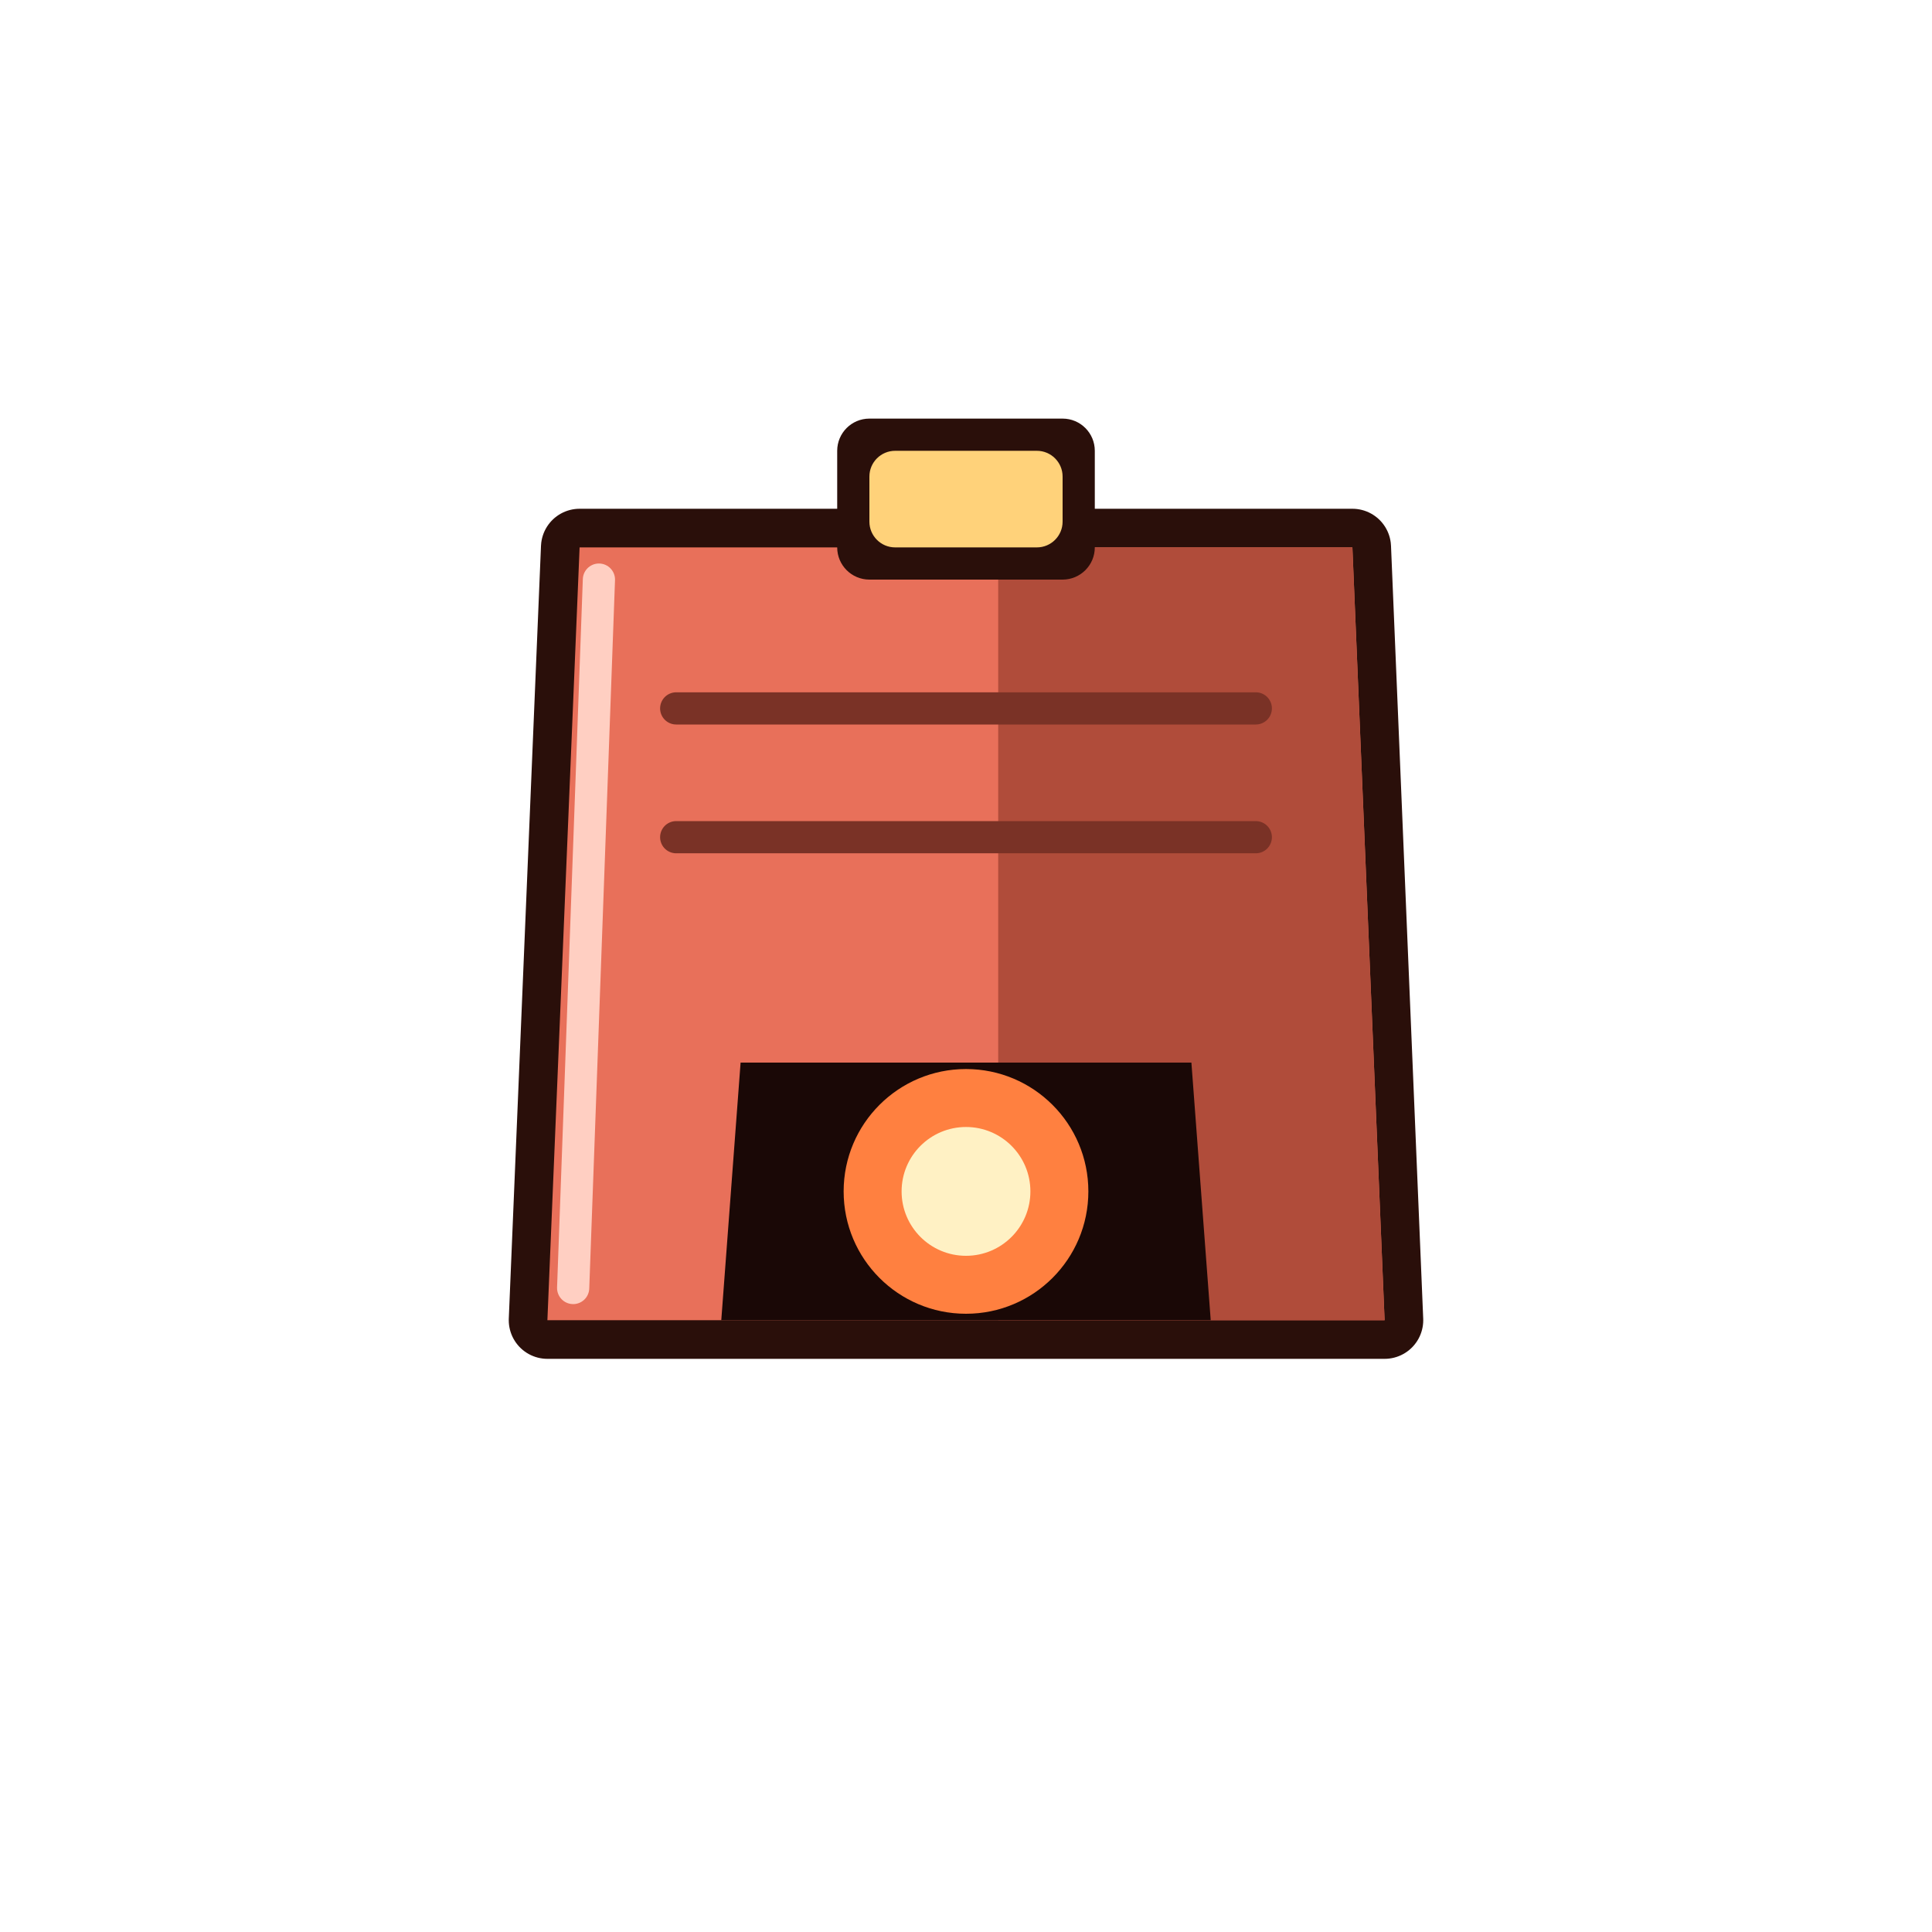
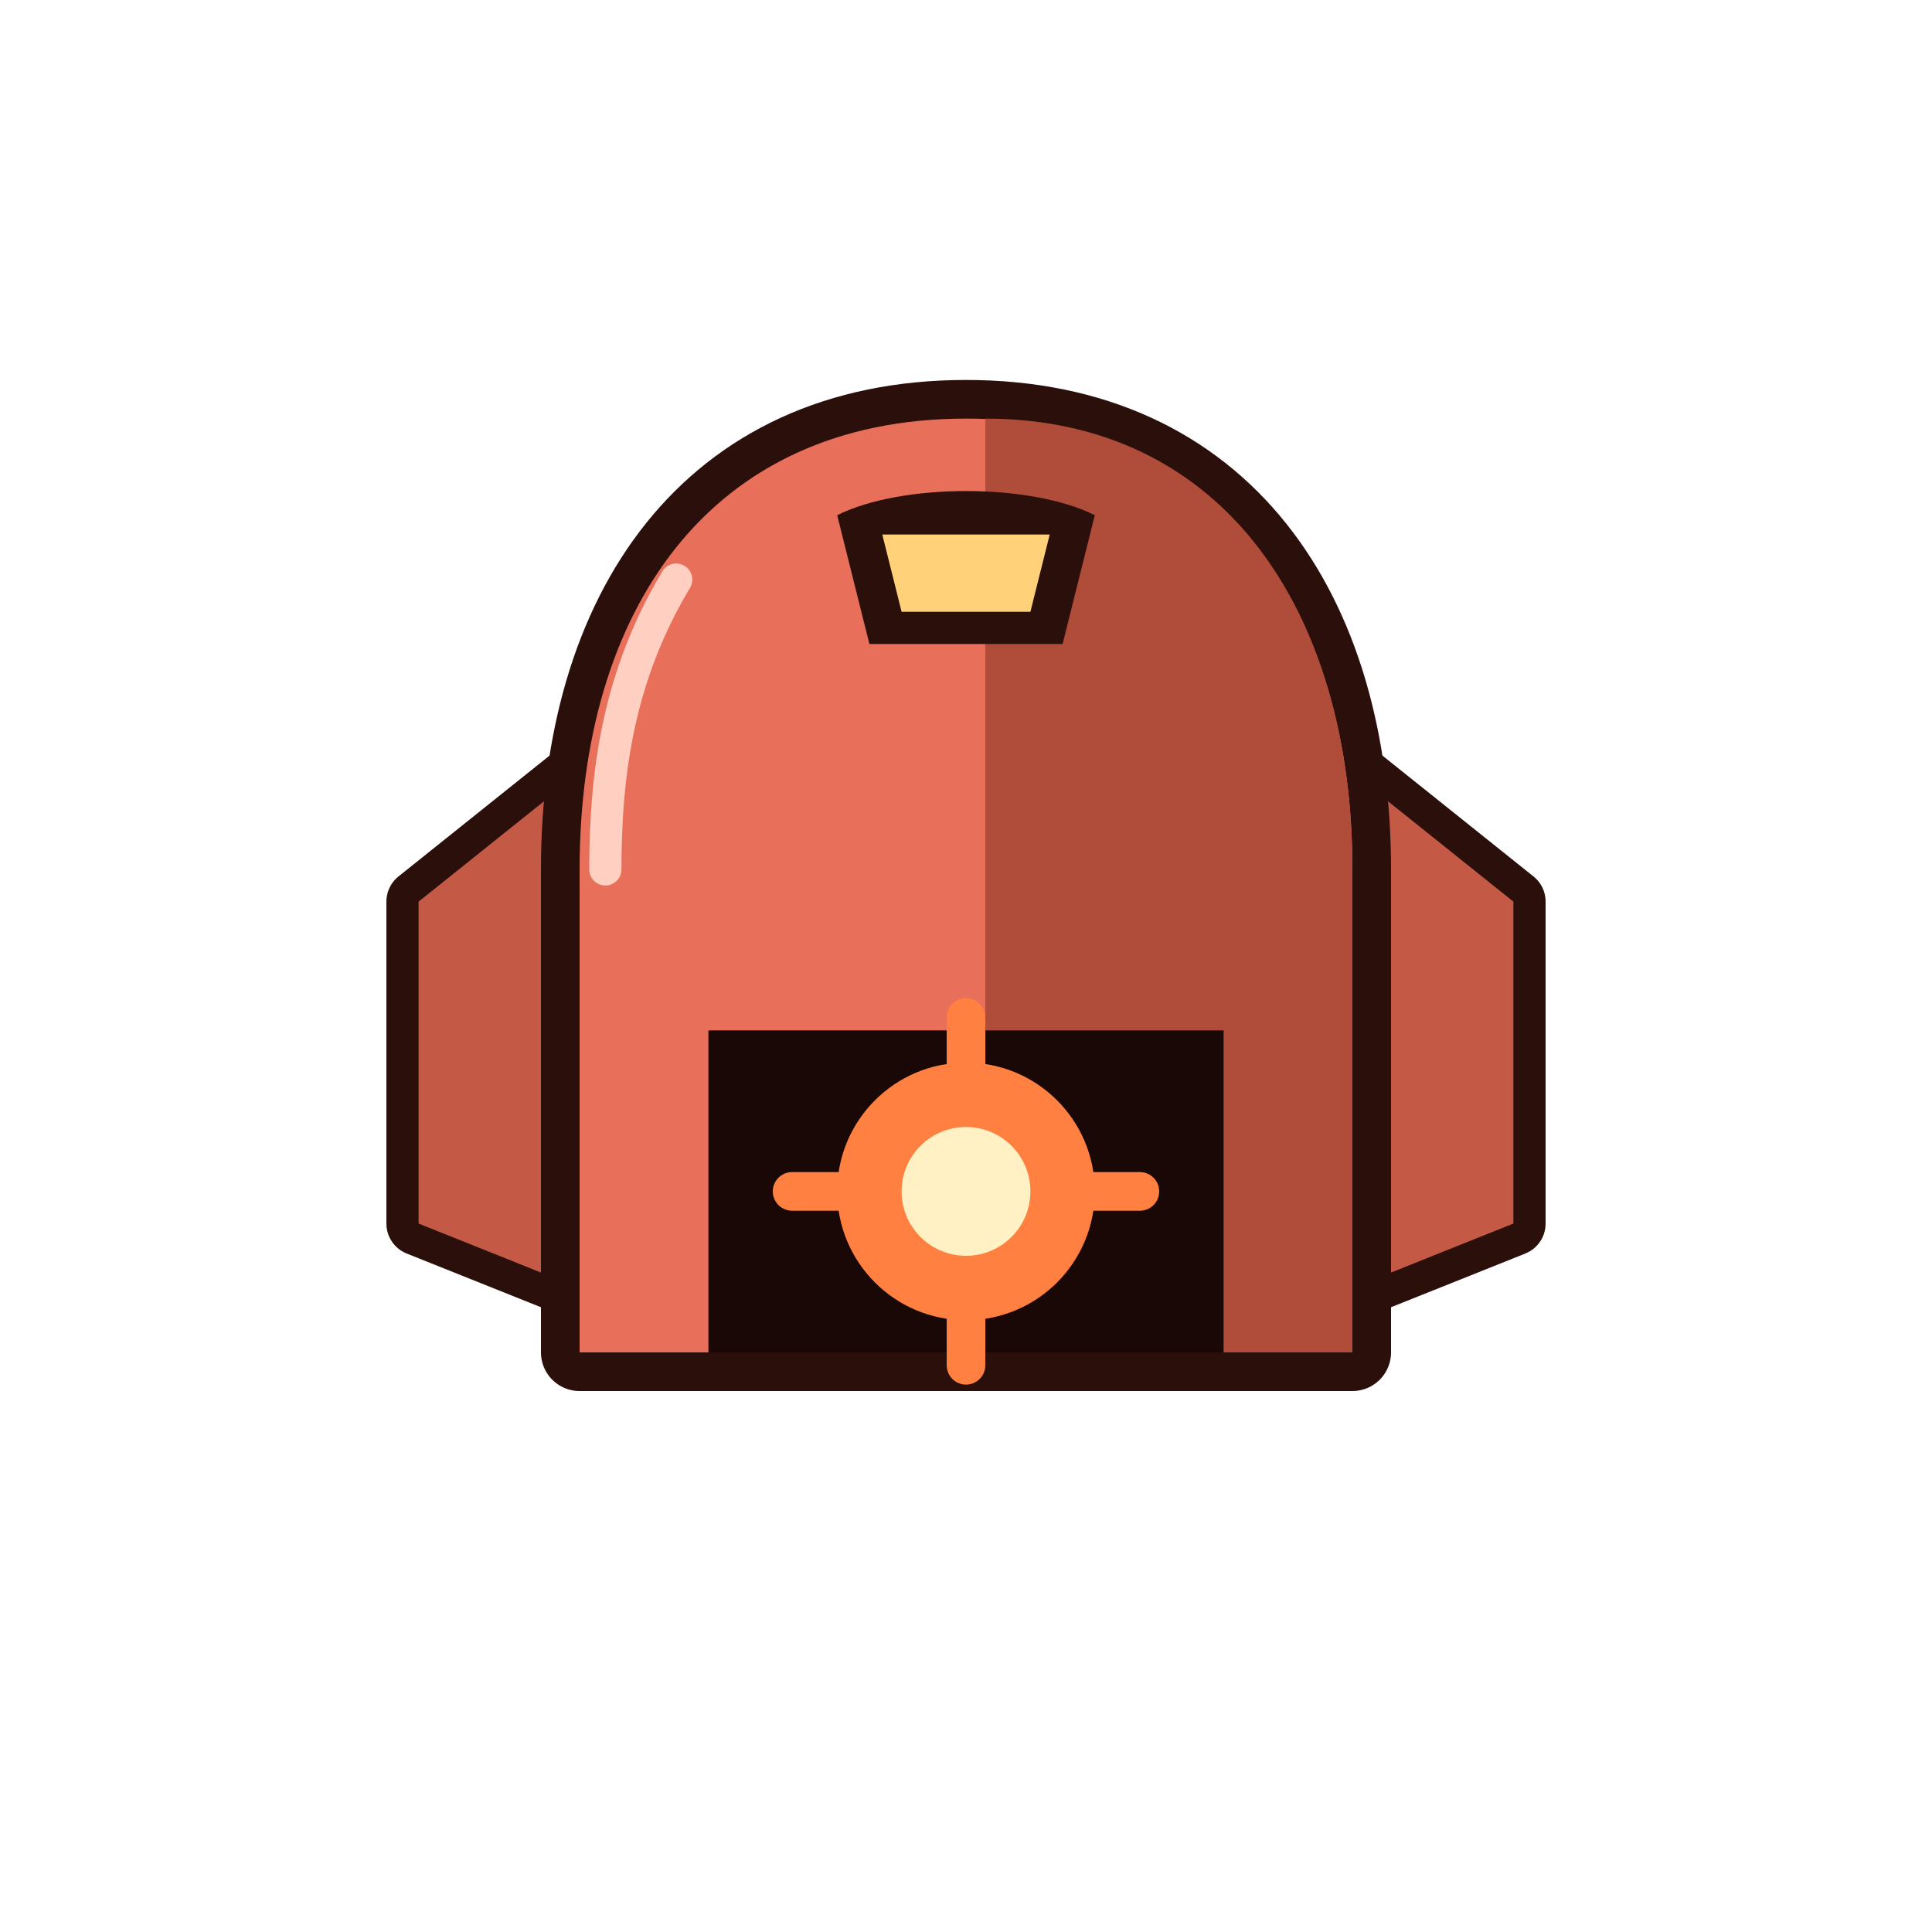
<svg xmlns="http://www.w3.org/2000/svg" viewBox="-30 -30 60 60">
  <g stroke-linejoin="round" stroke-linecap="round">
-     <path d="M-12,-13 L12,-13 L13,11 L-13,11 Z" fill="#2a0f0a" stroke="#2a0f0a" stroke-width="2.4" />
-     <path d="M-12,-13 L12,-13 L13,11 L-13,11 Z" fill="#e8705a" />
-     <path d="M1,-13 L12,-13 L13,11 L1,11 Z" fill="#b04c3a" />
-     <path d="M-11.4,-12 L-12.2,10" stroke="#ffcfc2" stroke-width="1" />
-     <path d="M-7,3 L7,3 L7.6,11 L-7.6,11 Z" fill="#1a0806" />
+     <path d="M-12,-6 L-17,-2 L-17,8 L-12,10 Z M12,-6 L17,-2 L17,8 L12,10 Z" fill="#2a0f0a" stroke="#2a0f0a" stroke-width="2" />
+     <path d="M-12,-6 L-17,-2 L-17,8 L-12,10 Z M12,-6 L17,-2 L17,8 L12,10 Z" fill="#c45a46" />
+     <path d="M0,-17 C8,-17 12,-11 12,-3 L12,12 L-12,12 L-12,-3 C-12,-11 -8,-17 0,-17 Z" fill="#2a0f0a" stroke="#2a0f0a" stroke-width="2.4" />
+     <path d="M0,-17 C8,-17 12,-11 12,-3 L12,12 L-12,12 L-12,-3 C-12,-11 -8,-17 0,-17 Z" fill="#e8705a" />
+     <path d="M0.6,-17 C8,-17 12,-11 12,-3 L12,12 L0.6,12 Z" fill="#b04c3a" />
+     <path d="M-9,-12 C-10.8,-9 -11.2,-6 -11.2,-3" stroke="#ffcfc2" stroke-width="1" fill="none" />
+     <path d="M-4,-14 C-2,-15 2,-15 4,-14 L3,-10 L-3,-10 Z" fill="#2a0f0a" />
+     <path d="M-2.6,-13.4 L2.6,-13.4 L2,-11 L-2,-11 Z" fill="#ffd27a" />
+     <path d="M-8,2 L8,2 L8,12 L-8,12 Z" fill="#1a0806" />
    <g id="core">
-       <circle cx="0" cy="7" r="3.8" fill="#ff8040" />
+       <circle cx="0" cy="7" r="4" fill="#ff8040" />
      <circle cx="0" cy="7" r="2" fill="#fff1c4" />
+       <path d="M0,1.6 L0,3 M0,11 L0,12.4 M-5.4,7 L-4,7 M4,7 L5.4,7" stroke="#ff8040" stroke-width="1.2" />
    </g>
-     <path d="M-9,-8 L9,-8 M-9,-4 L9,-4" stroke="#7a3226" stroke-width="1" />
-     <rect x="-4" y="-17" width="8" height="5" rx="1" fill="#2a0f0a" />
-     <rect x="-3" y="-16" width="6" height="3" rx="0.8" fill="#ffd27a" />
  </g>
</svg>
